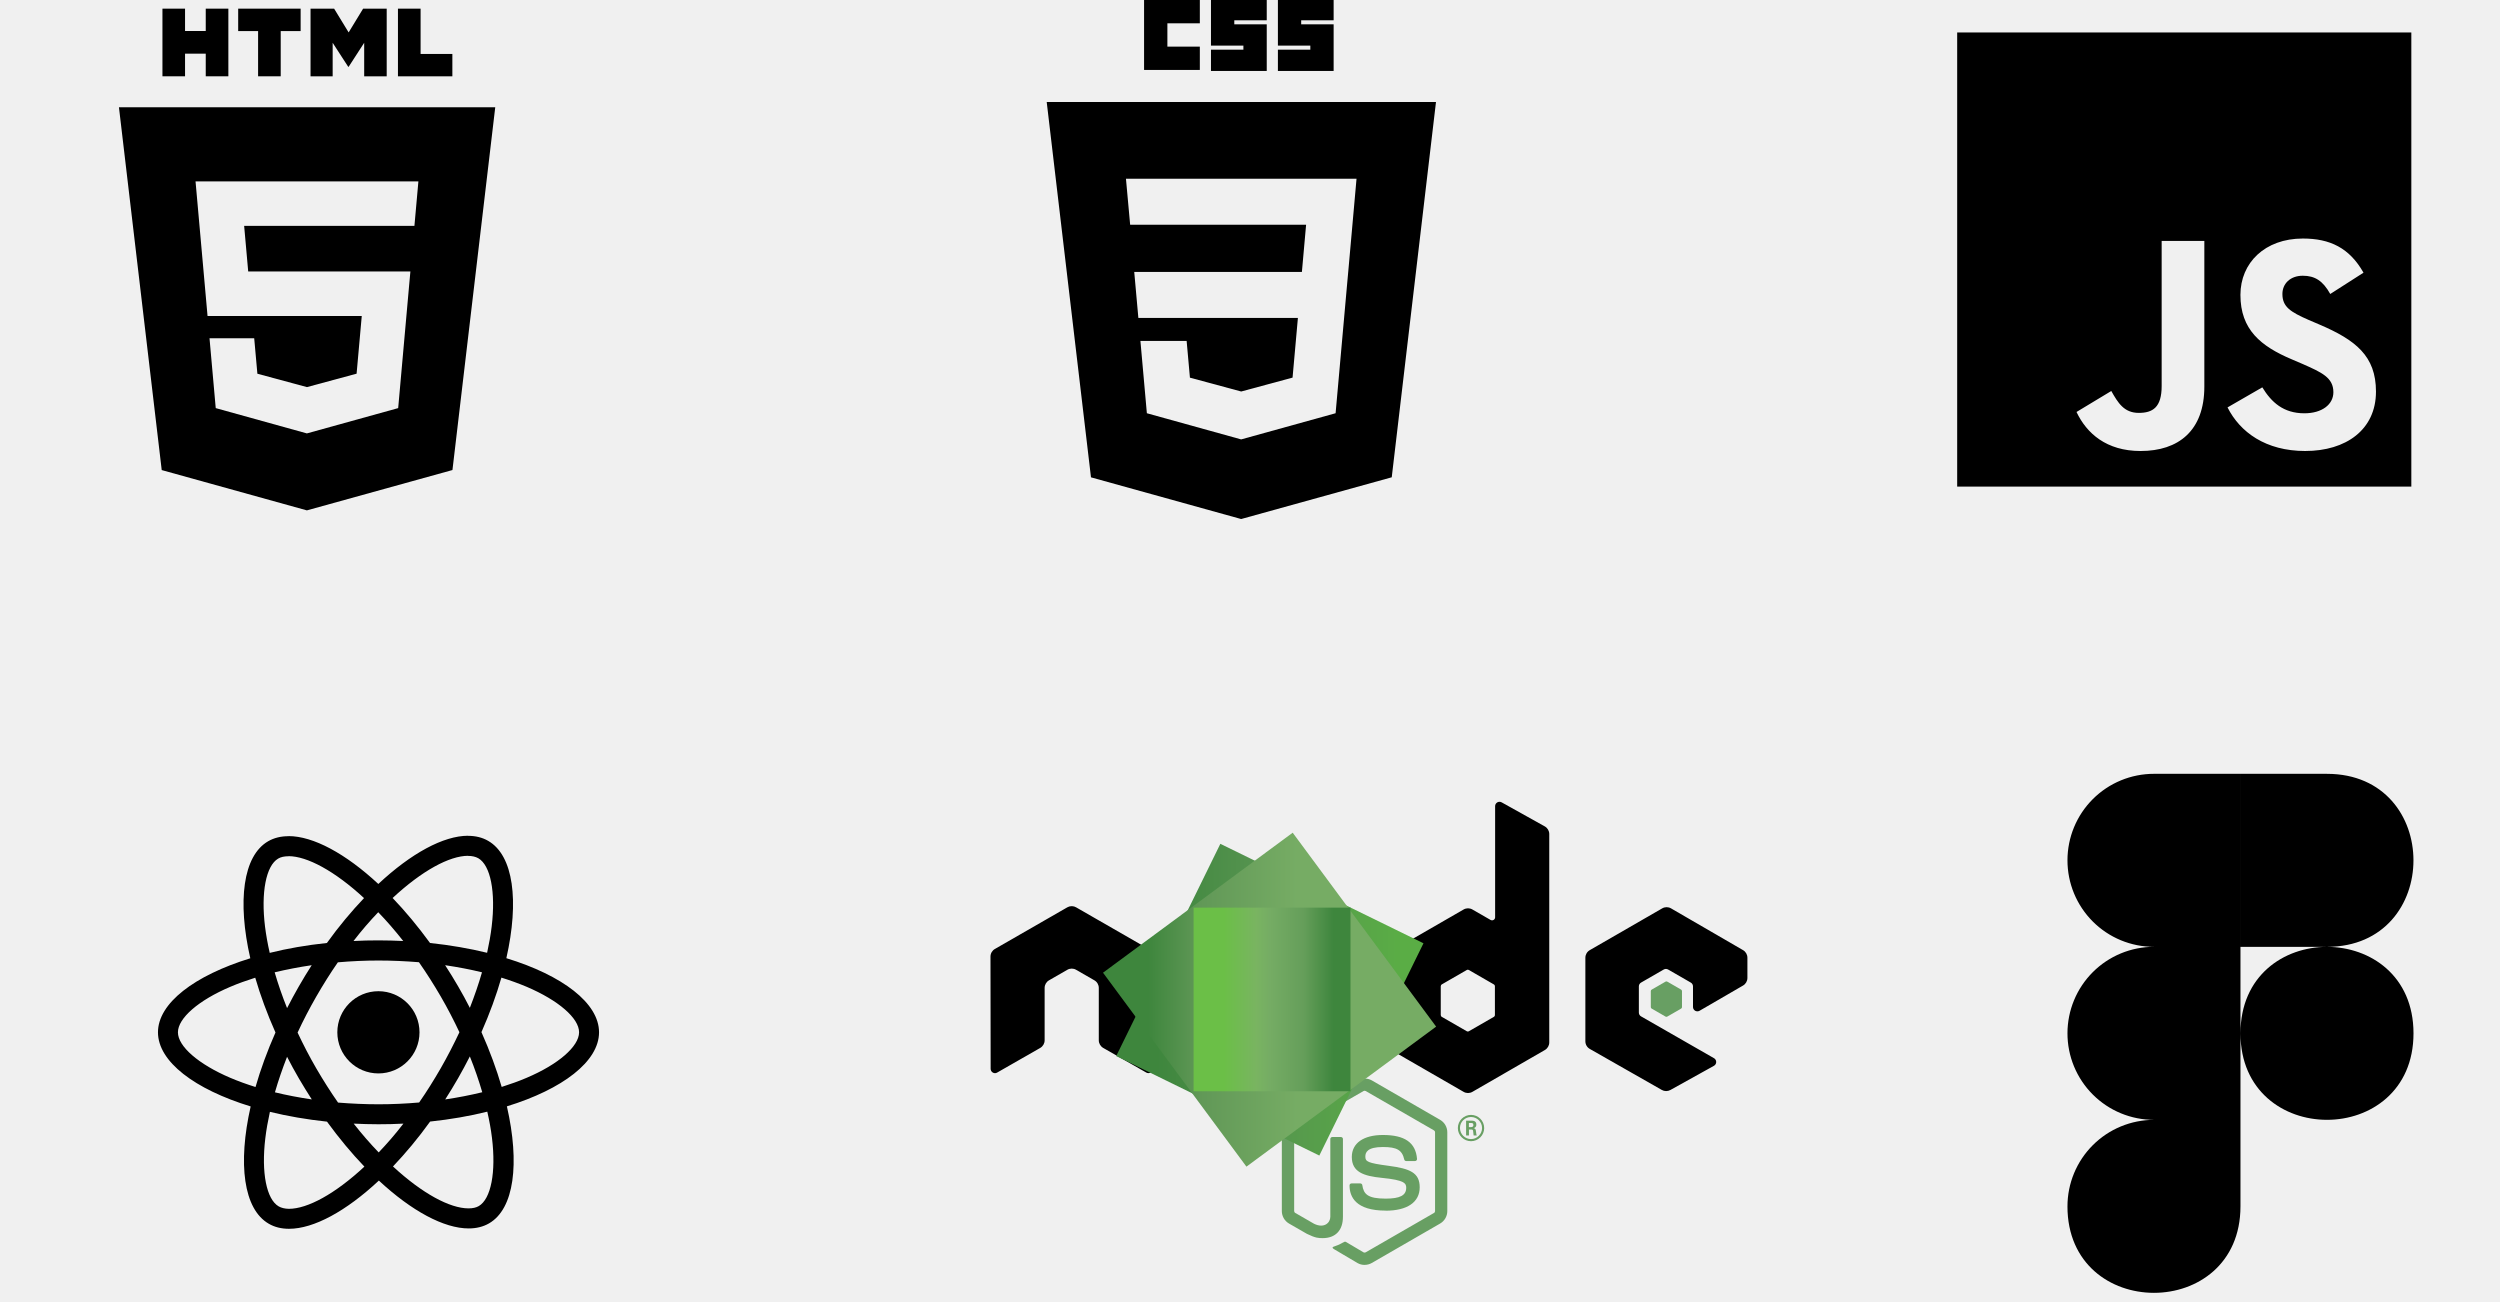
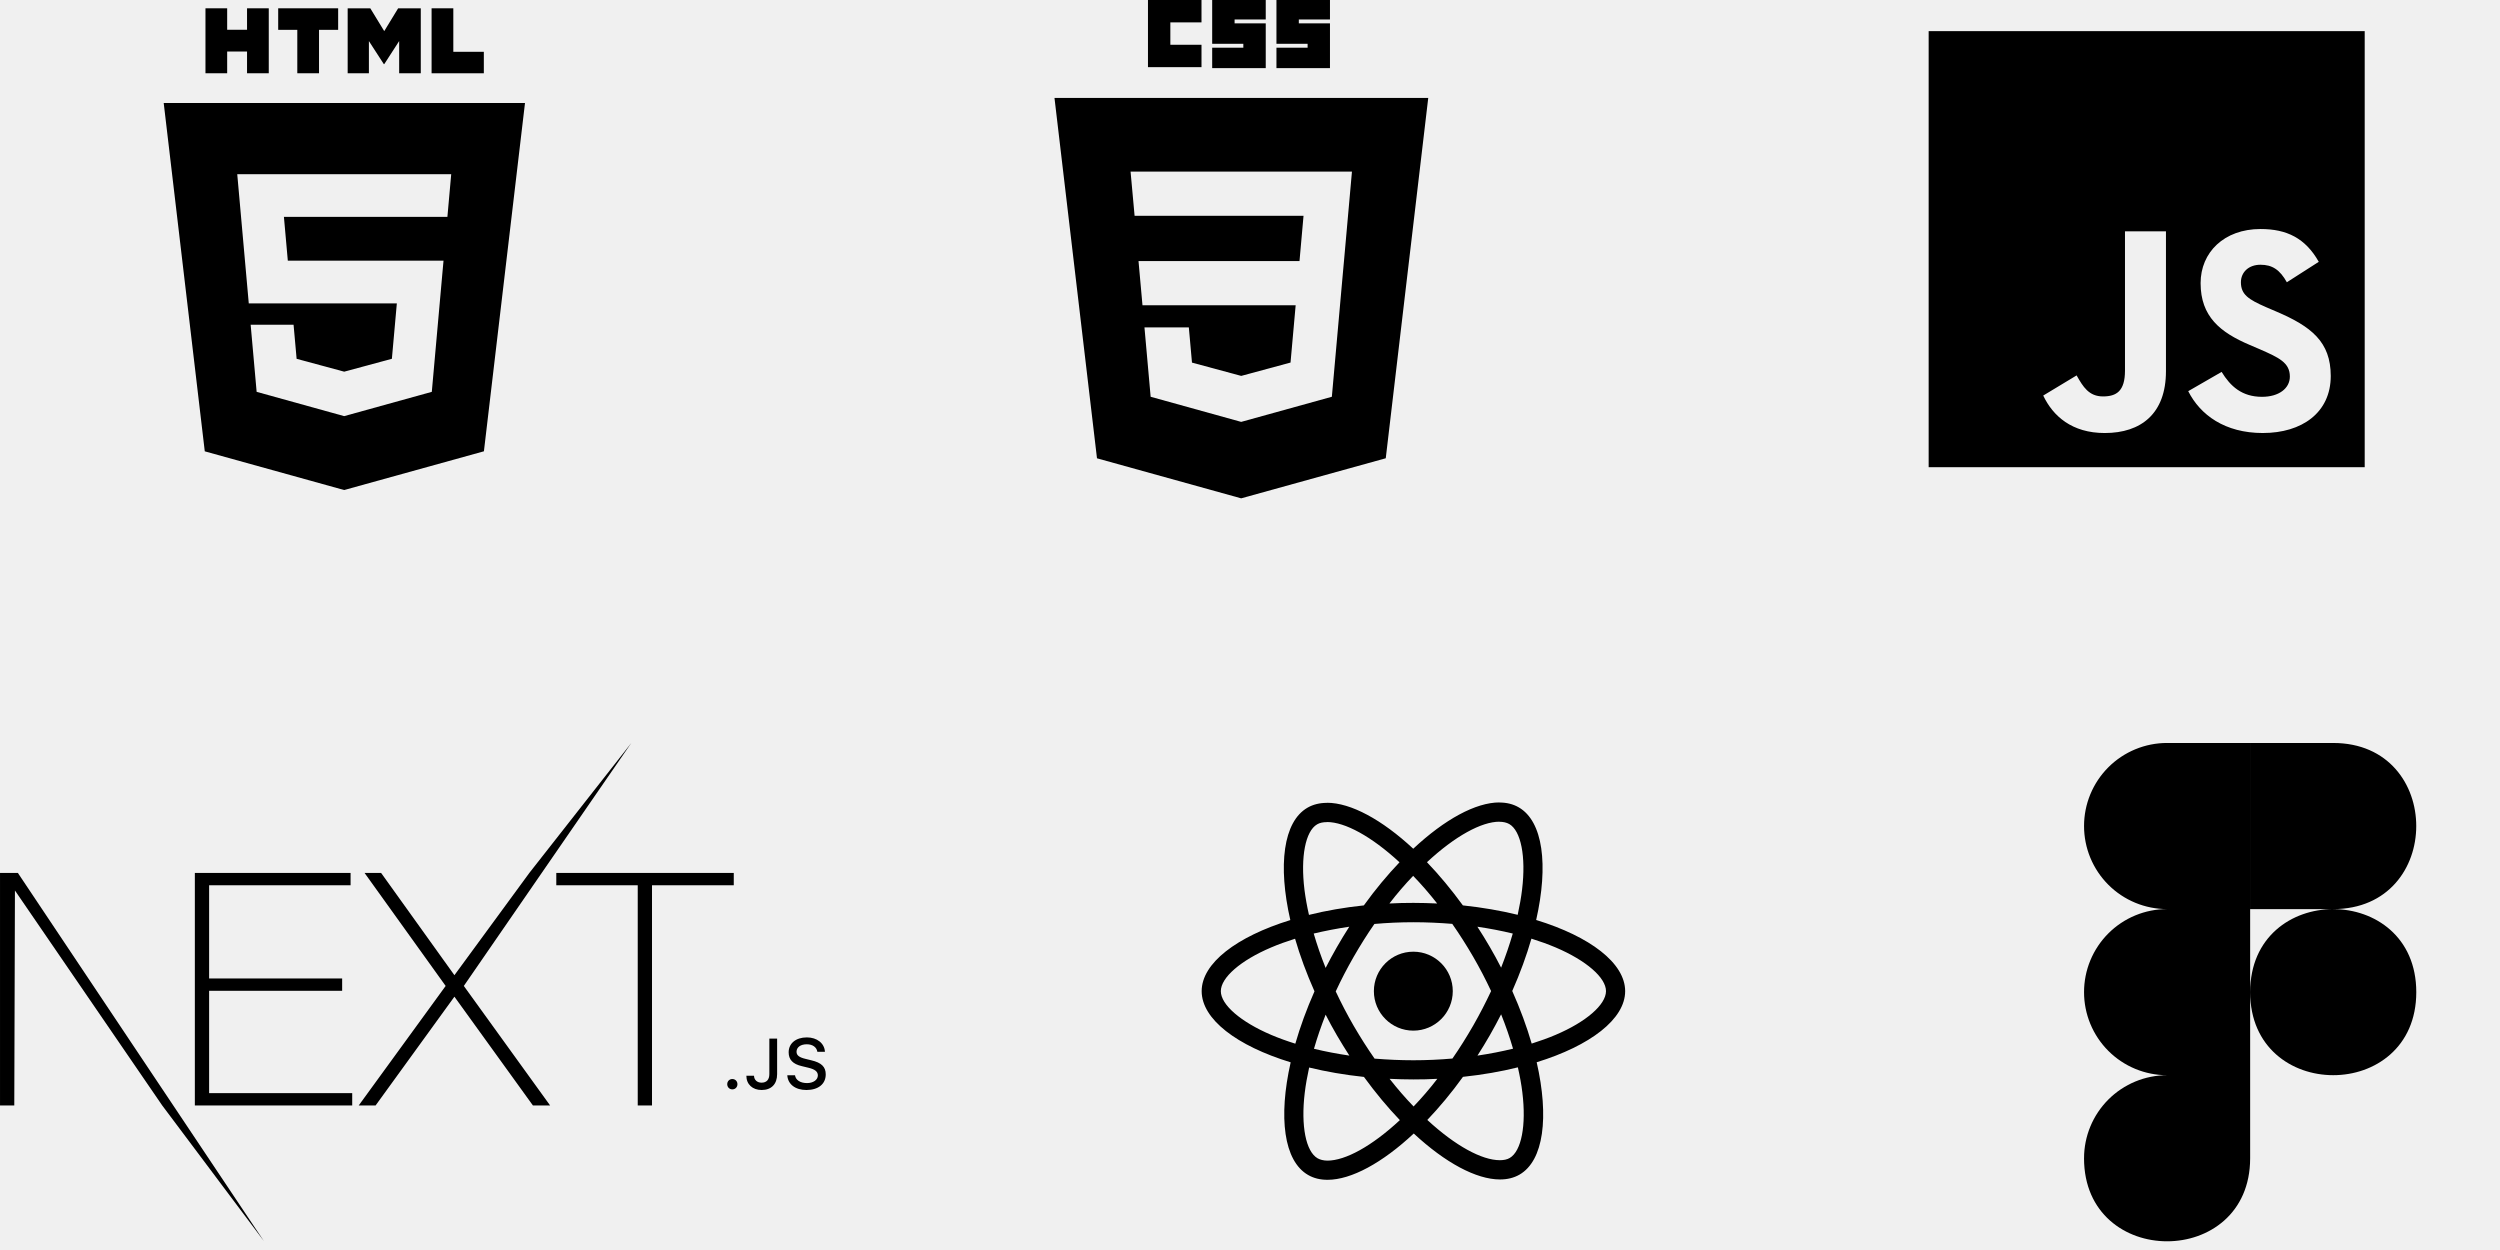
- <svg xmlns="http://www.w3.org/2000/svg" width="578" height="301" viewBox="0 0 578 301" fill="none">
-   <path d="M37.553 2H42.783V7.167H47.568V2H52.798V17.641H47.568V12.406H42.783V17.641H37.558V2H37.553Z" fill="black" />
-   <path d="M59.671 7.186H55.069V2H69.507V7.186H64.9V17.641H59.671V7.186Z" fill="black" />
-   <path d="M71.797 2H77.249L80.604 7.495L83.953 2H89.405V17.641H84.2V9.888L80.604 15.451H80.512L76.911 9.893V17.641H71.797V2Z" fill="black" />
-   <path d="M92.006 2H97.24V12.474H104.587V17.645H92.006V2Z" fill="black" />
-   <path fill-rule="evenodd" clip-rule="evenodd" d="M37.389 108.681L27.5 24.799H114.5L104.606 108.672L70.952 118L37.389 108.681ZM57.385 62.765L56.447 52.228H95.814L96.733 41.943H45.209L47.984 73.055H83.639L82.445 86.395L70.971 89.498H70.961L59.506 86.404L58.772 78.202H48.438L49.878 94.355L70.952 100.204L92.059 94.355L94.63 65.529L94.882 62.77H57.385V62.765Z" fill="black" />
+ <svg xmlns="http://www.w3.org/2000/svg" width="602" height="301" viewBox="0 0 602 301" fill="none">
+   <path d="M49.473 2H54.703V7.167H59.488V2H64.718V17.641H59.488V12.406H54.703V17.641H49.478V2H49.473Z" fill="black" />
+   <path d="M71.591 7.186H66.989V2H81.427V7.186H76.82V17.641H71.591V7.186Z" fill="black" />
+   <path d="M83.718 2H89.169L92.524 7.495L95.873 2H101.325V17.641H96.12V9.888L92.524 15.451H92.432L88.831 9.893V17.641H83.718V2Z" fill="black" />
+   <path d="M103.926 2H109.16V12.474H116.507V17.645H103.926V2Z" fill="black" />
+   <path fill-rule="evenodd" clip-rule="evenodd" d="M49.309 108.681L39.42 24.799H126.42L116.526 108.672L82.872 118L49.309 108.681ZM69.305 62.765L68.367 52.228H107.734L108.653 41.943H57.129L59.904 73.055H95.559L94.365 86.395L82.891 89.498H82.881L71.426 86.404L70.692 78.202H60.358L61.798 94.355L82.872 100.204L103.979 94.355L106.55 65.529L106.801 62.77H69.305V62.765Z" fill="black" />
  <g clip-path="url(#clip0_104_309)">
-     <path d="M264.51 0H277.4V5.39H269.9V10.78H277.4V16.17H264.51V0Z" fill="black" />
-     <path d="M279.975 0H292.87V4.69H285.37V5.625H292.87V16.405H279.975V11.485H287.475V10.545H279.975V0Z" fill="black" />
-     <path d="M295.45 0H308.335V4.69H300.835V5.625H308.335V16.405H295.45V11.485H302.95V10.545H295.45V0Z" fill="black" />
-     <path fill-rule="evenodd" clip-rule="evenodd" d="M286.955 120L252.235 110.36L242 23.585H332L321.77 110.35L286.955 120ZM262.235 62.865L263.19 73.505H300.075L298.84 87.305L286.97 90.515H286.96L275.11 87.315L274.35 78.83H263.665L265.155 95.54L286.955 101.59L308.79 95.54L311.45 65.72L311.71 62.865L313.63 41.32H260.32L261.29 51.965H301.97L301 62.865H262.235Z" fill="black" />
+     <path d="M276.43 0H289.32V5.39H281.82V10.78H289.32V16.17H276.43V0Z" fill="black" />
+     <path d="M291.895 0H304.79V4.69H297.29V5.625H304.79V16.405H291.895V11.485H299.395V10.545H291.895V0Z" fill="black" />
+     <path d="M307.37 0H320.255V4.69H312.755V5.625H320.255V16.405H307.37V11.485H314.87V10.545H307.37V0Z" fill="black" />
+     <path fill-rule="evenodd" clip-rule="evenodd" d="M298.875 120L264.155 110.36L253.92 23.585H343.92L333.69 110.35L298.875 120ZM274.155 62.865L275.11 73.505H311.995L310.76 87.305L298.89 90.515H298.88L287.03 87.315L286.27 78.83H275.585L277.075 95.54L298.875 101.59L320.71 95.54L323.37 65.72L323.63 62.865L325.55 41.32H272.24L273.21 51.965H313.89L312.92 62.865H274.155Z" fill="black" />
  </g>
-   <path d="M452.5 7.5V112.5H557.5V7.5H452.5ZM509.643 89.389C509.643 99.608 503.643 104.272 494.901 104.272C487.004 104.272 482.433 100.196 480.089 95.25L488.129 90.397C489.678 93.139 491.084 95.46 494.481 95.46C497.714 95.46 499.776 94.192 499.776 89.25V55.71H509.643V89.389ZM532.982 104.272C523.817 104.272 517.889 99.915 515.005 94.192L523.045 89.554C525.156 93 527.92 95.554 532.772 95.554C536.849 95.554 539.478 93.514 539.478 90.679C539.478 87.304 536.804 86.108 532.281 84.116L529.821 83.062C522.696 80.04 517.986 76.219 517.986 68.179C517.986 60.773 523.634 55.148 532.424 55.148C538.705 55.148 543.205 57.326 546.441 63.045L538.754 67.969C537.066 64.946 535.236 63.75 532.401 63.75C529.521 63.75 527.691 65.58 527.691 67.969C527.691 70.924 529.521 72.116 533.762 73.969L536.223 75.022C544.615 78.608 549.325 82.29 549.325 90.536C549.325 99.397 542.339 104.269 532.986 104.269L532.982 104.272Z" fill="black" />
-   <path d="M138.499 238.671C138.499 231.911 130.039 225.505 117.069 221.532C120.062 208.304 118.731 197.779 112.87 194.409C111.519 193.619 109.939 193.245 108.214 193.245V197.883C109.17 197.883 109.939 198.07 110.583 198.424C113.41 200.046 114.637 206.224 113.68 214.169C113.452 216.124 113.078 218.184 112.62 220.284C108.546 219.286 104.098 218.516 99.421 218.017C96.615 214.169 93.705 210.675 90.774 207.617C97.55 201.315 103.911 197.862 108.234 197.862V193.224C102.518 193.224 95.035 197.301 87.469 204.373C79.903 197.342 72.419 193.307 66.703 193.307V197.945C71.006 197.945 77.387 201.377 84.164 207.638C81.254 210.696 78.344 214.169 75.579 218.017C70.881 218.516 66.433 219.286 62.359 220.305C61.881 218.225 61.528 216.208 61.278 214.273C60.301 206.328 61.507 200.15 64.313 198.507C64.936 198.133 65.747 197.966 66.703 197.966V193.328C64.957 193.328 63.377 193.702 62.006 194.493C56.165 197.862 54.855 208.366 57.869 221.553C44.94 225.547 36.522 231.932 36.522 238.671C36.522 245.431 44.982 251.838 57.952 255.81C54.959 269.039 56.289 279.564 62.151 282.933C63.502 283.723 65.082 284.098 66.828 284.098C72.544 284.098 80.027 280.021 87.594 272.949C95.16 279.98 102.643 284.015 108.359 284.015C110.105 284.015 111.685 283.64 113.057 282.85C118.898 279.48 120.207 268.976 117.193 255.789C130.081 251.817 138.499 245.41 138.499 238.671ZM111.435 224.798C110.666 227.481 109.71 230.247 108.629 233.014C107.777 231.35 106.883 229.686 105.906 228.022C104.95 226.358 103.932 224.735 102.913 223.155C105.865 223.591 108.712 224.132 111.435 224.798ZM101.915 246.95C100.294 249.758 98.631 252.42 96.906 254.895C93.809 255.165 90.67 255.311 87.51 255.311C84.372 255.311 81.233 255.165 78.156 254.916C76.431 252.441 74.748 249.799 73.126 247.012C71.546 244.287 70.112 241.521 68.803 238.734C70.091 235.947 71.546 233.159 73.106 230.435C74.727 227.627 76.39 224.964 78.115 222.489C81.212 222.219 84.351 222.073 87.51 222.073C90.649 222.073 93.788 222.219 96.864 222.468C98.59 224.943 100.273 227.585 101.895 230.372C103.474 233.097 104.909 235.863 106.218 238.65C104.909 241.438 103.474 244.225 101.915 246.95ZM108.629 244.246C109.752 247.033 110.708 249.82 111.498 252.524C108.775 253.189 105.906 253.751 102.934 254.188C103.952 252.586 104.971 250.943 105.927 249.258C106.883 247.594 107.777 245.91 108.629 244.246ZM87.552 266.439C85.619 264.442 83.686 262.217 81.773 259.783C83.644 259.866 85.556 259.929 87.49 259.929C89.444 259.929 91.377 259.887 93.268 259.783C91.397 262.217 89.464 264.442 87.552 266.439ZM72.087 254.188C69.135 253.751 66.287 253.21 63.565 252.545C64.334 249.862 65.29 247.095 66.371 244.329C67.223 245.993 68.117 247.657 69.094 249.321C70.071 250.985 71.068 252.607 72.087 254.188ZM87.448 210.904C89.381 212.9 91.314 215.126 93.227 217.56C91.356 217.476 89.444 217.414 87.51 217.414C85.556 217.414 83.623 217.456 81.732 217.56C83.603 215.126 85.536 212.9 87.448 210.904ZM72.066 223.155C71.048 224.756 70.029 226.399 69.073 228.084C68.117 229.748 67.223 231.412 66.371 233.076C65.248 230.289 64.292 227.502 63.502 224.798C66.225 224.153 69.094 223.591 72.066 223.155ZM53.255 249.196C45.896 246.055 41.136 241.937 41.136 238.671C41.136 235.406 45.896 231.267 53.255 228.147C55.042 227.377 56.996 226.691 59.012 226.046C60.197 230.123 61.756 234.366 63.689 238.713C61.777 243.039 60.239 247.262 59.075 251.318C57.017 250.673 55.063 249.966 53.255 249.196ZM64.438 278.919C61.611 277.296 60.384 271.119 61.34 263.173C61.569 261.218 61.943 259.159 62.401 257.058C66.475 258.057 70.923 258.826 75.6 259.325C78.406 263.173 81.316 266.668 84.247 269.725C77.471 276.028 71.11 279.48 66.786 279.48C65.851 279.46 65.061 279.272 64.438 278.919ZM113.743 263.069C114.72 271.015 113.514 277.192 110.708 278.836C110.084 279.21 109.274 279.376 108.317 279.376C104.015 279.376 97.633 275.944 90.857 269.684C93.767 266.626 96.677 263.153 99.442 259.305C104.139 258.805 108.588 258.036 112.662 257.017C113.14 259.117 113.514 261.135 113.743 263.069ZM121.745 249.196C119.958 249.966 118.004 250.652 115.988 251.297C114.803 247.22 113.244 242.977 111.311 238.63C113.223 234.303 114.761 230.081 115.925 226.025C117.983 226.67 119.937 227.377 121.766 228.147C129.125 231.287 133.885 235.406 133.885 238.671C133.864 241.937 129.104 246.076 121.745 249.196Z" fill="black" />
-   <path d="M87.49 248.177C92.736 248.177 96.989 243.921 96.989 238.671C96.989 233.422 92.736 229.166 87.49 229.166C82.243 229.166 77.99 233.422 77.99 238.671C77.99 243.921 82.243 248.177 87.49 248.177Z" fill="black" />
+   <path d="M464.42 7.5V112.5H569.42V7.5H464.42ZM521.562 89.389C521.562 99.608 515.562 104.272 506.821 104.272C498.924 104.272 494.352 100.196 492.009 95.25L500.049 90.397C501.597 93.139 503.004 95.46 506.401 95.46C509.634 95.46 511.696 94.192 511.696 89.25V55.71H521.562V89.389ZM544.902 104.272C535.737 104.272 529.809 99.915 526.925 94.192L534.965 89.554C537.076 93 539.84 95.554 544.692 95.554C548.769 95.554 551.397 93.514 551.397 90.679C551.397 87.304 548.724 86.108 544.201 84.116L541.741 83.062C534.616 80.04 529.906 76.219 529.906 68.179C529.906 60.773 535.554 55.148 544.344 55.148C550.625 55.148 555.125 57.326 558.361 63.045L550.674 67.969C548.986 64.946 547.156 63.75 544.321 63.75C541.441 63.75 539.611 65.58 539.611 67.969C539.611 70.924 541.441 72.116 545.682 73.969L548.142 75.022C556.535 78.608 561.245 82.29 561.245 90.536C561.245 99.397 554.259 104.269 544.906 104.269L544.902 104.272Z" fill="black" />
  <g clip-path="url(#clip1_104_309)">
-     <path d="M315.496 292.449C314.918 292.449 314.345 292.298 313.838 292.006L308.562 288.886C307.774 288.445 308.159 288.29 308.419 288.2C309.469 287.832 309.683 287.749 310.804 287.113C310.922 287.046 311.076 287.07 311.197 287.141L315.25 289.544C315.397 289.623 315.604 289.623 315.74 289.544L331.544 280.43C331.69 280.347 331.785 280.177 331.785 280.003V261.784C331.785 261.602 331.69 261.44 331.541 261.349L315.743 252.243C315.597 252.156 315.403 252.156 315.257 252.243L299.462 261.349C299.309 261.436 299.212 261.606 299.212 261.78V279.999C299.212 280.173 299.307 280.339 299.457 280.422L303.785 282.92C306.135 284.094 307.571 282.71 307.571 281.319V263.337C307.571 263.08 307.772 262.882 308.03 262.882H310.031C310.28 262.882 310.486 263.08 310.486 263.337V281.327C310.486 284.457 308.777 286.255 305.806 286.255C304.892 286.255 304.172 286.255 302.163 285.267L298.017 282.88C296.992 282.287 296.359 281.181 296.359 279.999V261.78C296.359 260.594 296.992 259.487 298.017 258.902L313.837 249.785C314.838 249.22 316.167 249.22 317.16 249.785L332.96 258.906C333.981 259.495 334.617 260.598 334.617 261.784V280.003C334.617 281.185 333.981 282.287 332.96 282.88L317.16 291.998C316.653 292.29 316.08 292.441 315.494 292.441" fill="#689F63" />
-     <path d="M320.378 279.894C313.463 279.894 312.013 276.723 312.013 274.063C312.013 273.81 312.217 273.609 312.47 273.609H314.512C314.737 273.609 314.927 273.773 314.963 273.995C315.271 276.073 316.189 277.122 320.37 277.122C323.701 277.122 325.118 276.37 325.118 274.605C325.118 273.59 324.714 272.835 319.54 272.329C315.212 271.902 312.538 270.949 312.538 267.491C312.538 264.306 315.228 262.409 319.734 262.409C324.793 262.409 327.301 264.164 327.618 267.934C327.63 268.064 327.582 268.191 327.495 268.286C327.408 268.377 327.286 268.432 327.159 268.432H325.106C324.892 268.432 324.706 268.282 324.663 268.076C324.168 265.891 322.974 265.191 319.726 265.191C316.09 265.191 315.667 266.456 315.667 267.404C315.667 268.554 316.165 268.89 321.071 269.539C325.929 270.183 328.235 271.092 328.235 274.502C328.235 277.941 325.363 279.913 320.355 279.913L320.378 279.894ZM339.604 260.591H340.134C340.57 260.591 340.653 260.286 340.653 260.109C340.653 259.642 340.332 259.642 340.154 259.642H339.608L339.604 260.591ZM338.96 259.097H340.134C340.538 259.097 341.329 259.097 341.329 259.998C341.329 260.626 340.926 260.757 340.684 260.836C341.155 260.867 341.187 261.176 341.25 261.61C341.282 261.883 341.333 262.353 341.428 262.512H340.704C340.684 262.353 340.574 261.484 340.574 261.437C340.526 261.243 340.459 261.148 340.218 261.148H339.62V262.515H338.96V259.097ZM337.547 260.796C337.547 262.211 338.691 263.357 340.095 263.357C341.511 263.357 342.654 262.187 342.654 260.796C342.654 259.377 341.495 258.251 340.091 258.251C338.706 258.251 337.543 259.362 337.543 260.792L337.547 260.796ZM343.145 260.804C343.145 262.48 341.772 263.847 340.099 263.847C338.437 263.847 337.053 262.496 337.053 260.804C337.053 259.081 338.469 257.761 340.099 257.761C341.741 257.761 343.141 259.085 343.141 260.804" fill="#689F63" />
-     <path fill-rule="evenodd" clip-rule="evenodd" d="M266.556 221.16C266.556 220.432 266.173 219.764 265.544 219.403L248.788 209.771C248.506 209.605 248.189 209.518 247.868 209.507H247.694C247.373 209.518 247.056 209.605 246.769 209.771L230.014 219.403C229.389 219.766 229 220.434 229 221.162L229.037 247.104C229.037 247.463 229.223 247.799 229.539 247.977C229.848 248.167 230.235 248.167 230.544 247.977L240.505 242.278C241.134 241.904 241.518 241.243 241.518 240.523V228.404C241.518 227.681 241.902 227.013 242.529 226.653L246.769 224.213C247.084 224.031 247.43 223.941 247.782 223.941C248.129 223.941 248.482 224.03 248.788 224.213L253.027 226.652C253.655 227.012 254.04 227.679 254.04 228.403V240.521C254.04 241.241 254.429 241.905 255.055 242.276L265.009 247.971C265.322 248.157 265.711 248.157 266.022 247.971C266.329 247.793 266.524 247.457 266.524 247.098L266.556 221.16ZM345.623 234.667C345.623 234.847 345.527 235.014 345.37 235.104L339.615 238.418C339.459 238.508 339.266 238.508 339.11 238.418L333.354 235.104C333.195 235.014 333.101 234.847 333.101 234.667V228.028C333.101 227.847 333.195 227.681 333.35 227.59L339.102 224.27C339.26 224.179 339.454 224.179 339.612 224.27L345.368 227.59C345.526 227.681 345.621 227.847 345.621 228.028L345.623 234.667ZM347.178 185.501C346.864 185.326 346.482 185.331 346.171 185.511C345.863 185.693 345.672 186.025 345.672 186.385V212.074C345.672 212.327 345.538 212.56 345.319 212.686C345.101 212.813 344.83 212.813 344.61 212.686L340.413 210.271C339.788 209.91 339.018 209.91 338.391 210.271L321.629 219.936C321.003 220.295 320.617 220.963 320.617 221.682V241.017C320.617 241.74 321.003 242.404 321.629 242.767L338.391 252.438C339.017 252.798 339.787 252.798 340.415 252.438L357.176 242.763C357.802 242.4 358.189 241.736 358.189 241.013V192.827C358.189 192.094 357.79 191.419 357.149 191.061L347.178 185.501ZM402.994 227.854C403.616 227.493 404 226.825 404 226.106V221.42C404 220.7 403.616 220.034 402.992 219.672L386.337 210.012C385.708 209.649 384.937 209.649 384.308 210.012L367.551 219.676C366.922 220.039 366.538 220.703 366.538 221.426V240.753C366.538 241.48 366.929 242.152 367.558 242.511L384.209 251.993C384.822 252.344 385.574 252.348 386.195 252.004L396.267 246.412C396.583 246.234 396.785 245.898 396.785 245.535C396.785 245.171 396.591 244.831 396.275 244.653L379.414 234.986C379.098 234.808 378.904 234.472 378.904 234.113V228.05C378.904 227.688 379.094 227.355 379.411 227.174L384.656 224.151C384.969 223.969 385.352 223.969 385.665 224.151L390.914 227.174C391.227 227.352 391.421 227.688 391.421 228.048V232.814C391.421 233.174 391.615 233.51 391.927 233.692C392.24 233.869 392.627 233.869 392.94 233.688L402.994 227.854Z" fill="black" />
-     <path fill-rule="evenodd" clip-rule="evenodd" d="M385.078 226.949C385.196 226.879 385.345 226.879 385.465 226.949L388.681 228.803C388.802 228.873 388.875 229.001 388.875 229.139V232.85C388.875 232.988 388.802 233.116 388.681 233.186L385.465 235.04C385.345 235.11 385.196 235.11 385.078 235.04L381.863 233.186C381.741 233.116 381.666 232.988 381.666 232.85V229.139C381.666 229.001 381.737 228.873 381.859 228.803L385.078 226.949Z" fill="#689F63" />
-     <path d="M329.108 218.087L282.145 195.09L258.065 244.166L305.027 267.164L329.108 218.087Z" fill="url(#paint0_linear_104_309)" />
-     <path d="M255.016 224.889L288.177 269.728L332.033 237.357L298.87 192.52L255.016 224.889Z" fill="url(#paint1_linear_104_309)" />
-     <path d="M275.963 209.844V252.302H312.232V209.844H275.963Z" fill="url(#paint2_linear_104_309)" />
+     <path d="M46.919 210.196H84.421V213.177H50.357V235.611H82.39V238.592H50.357V263.222H84.812V266.202H46.919V210.196ZM87.781 210.196H91.766L109.423 234.827L127.47 210.196L152.018 178.91L111.688 237.415L132.471 266.202H128.33L109.423 240.004L90.437 266.202H86.374L107.313 237.415L87.781 210.196H87.781ZM133.955 213.177V210.196H176.692V213.177H157.003V266.202H153.566V213.177H133.955V213.177ZM0.003 210.196H4.3L63.554 298.865L39.067 266.202L3.596 214.432L3.44 266.203H0.003V210.196ZM176.346 262.322C175.643 262.322 175.117 261.778 175.117 261.074C175.117 260.371 175.643 259.827 176.346 259.827C177.056 259.827 177.575 260.371 177.575 261.074C177.575 261.778 177.056 262.322 176.346 262.322ZM179.724 259.04H181.563C181.588 260.036 182.316 260.706 183.386 260.706C184.582 260.706 185.259 259.986 185.259 258.638V250.098H187.132V258.646C187.132 261.074 185.727 262.473 183.402 262.473C181.22 262.473 179.724 261.116 179.724 259.04V259.04ZM189.582 258.931H191.438C191.597 260.078 192.717 260.806 194.331 260.806C195.836 260.806 196.94 260.028 196.94 258.956C196.94 258.035 196.237 257.483 194.64 257.106L193.085 256.729C190.902 256.218 189.908 255.164 189.908 253.389C189.908 251.237 191.663 249.806 194.297 249.806C196.747 249.806 198.536 251.237 198.645 253.272H196.822C196.647 252.158 195.677 251.463 194.272 251.463C192.792 251.463 191.806 252.175 191.806 253.263C191.806 254.125 192.441 254.62 194.013 254.988L195.342 255.314C197.817 255.892 198.837 256.897 198.837 258.714C198.837 261.024 197.048 262.473 194.189 262.473C191.513 262.473 189.715 261.091 189.582 258.931V258.931Z" fill="black" />
  </g>
+   <path d="M391.339 238.671C391.339 231.911 382.879 225.505 369.909 221.532C372.902 208.304 371.571 197.779 365.71 194.409C364.359 193.619 362.779 193.245 361.054 193.245V197.883C362.01 197.883 362.779 198.07 363.423 198.424C366.25 200.046 367.477 206.224 366.52 214.169C366.292 216.124 365.918 218.184 365.46 220.284C361.386 219.286 356.938 218.516 352.261 218.017C349.455 214.169 346.545 210.675 343.614 207.617C350.39 201.315 356.751 197.862 361.074 197.862V193.224C355.358 193.224 347.875 197.301 340.309 204.373C332.743 197.342 325.26 193.307 319.543 193.307V197.945C323.846 197.945 330.227 201.377 337.004 207.638C334.094 210.696 331.184 214.169 328.419 218.017C323.721 218.516 319.273 219.286 315.199 220.305C314.721 218.225 314.367 216.208 314.118 214.273C313.141 206.328 314.347 200.15 317.153 198.507C317.776 198.133 318.587 197.966 319.543 197.966V193.328C317.797 193.328 316.217 193.702 314.846 194.493C309.005 197.862 307.695 208.366 310.709 221.553C297.78 225.547 289.362 231.932 289.362 238.671C289.362 245.431 297.822 251.838 310.792 255.81C307.799 269.039 309.129 279.564 314.991 282.933C316.342 283.723 317.922 284.098 319.668 284.098C325.384 284.098 332.867 280.021 340.434 272.949C348 279.98 355.483 284.015 361.199 284.015C362.945 284.015 364.525 283.64 365.897 282.85C371.738 279.48 373.047 268.976 370.033 255.789C382.921 251.817 391.339 245.41 391.339 238.671ZM364.275 224.798C363.506 227.481 362.55 230.247 361.469 233.014C360.617 231.35 359.723 229.686 358.746 228.022C357.79 226.358 356.772 224.735 355.753 223.155C358.705 223.591 361.552 224.132 364.275 224.798ZM354.755 246.95C353.134 249.758 351.471 252.42 349.746 254.895C346.649 255.165 343.51 255.311 340.35 255.311C337.212 255.311 334.073 255.165 330.997 254.916C329.271 252.441 327.588 249.799 325.966 247.012C324.386 244.287 322.952 241.521 321.643 238.734C322.931 235.947 324.386 233.159 325.945 230.435C327.567 227.627 329.23 224.964 330.955 222.489C334.052 222.219 337.191 222.073 340.35 222.073C343.489 222.073 346.628 222.219 349.704 222.468C351.429 224.943 353.113 227.585 354.734 230.372C356.314 233.097 357.749 235.863 359.058 238.65C357.749 241.438 356.314 244.225 354.755 246.95ZM361.469 244.246C362.592 247.033 363.548 249.82 364.338 252.524C361.615 253.189 358.746 253.751 355.774 254.188C356.792 252.586 357.811 250.943 358.767 249.258C359.723 247.594 360.617 245.91 361.469 244.246ZM340.392 266.439C338.459 264.442 336.526 262.217 334.613 259.783C336.484 259.866 338.396 259.929 340.33 259.929C342.283 259.929 344.217 259.887 346.108 259.783C344.237 262.217 342.304 264.442 340.392 266.439ZM324.927 254.188C321.975 253.751 319.128 253.21 316.405 252.545C317.174 249.862 318.13 247.095 319.211 244.329C320.063 245.993 320.957 247.657 321.934 249.321C322.911 250.985 323.908 252.607 324.927 254.188ZM340.288 210.904C342.221 212.9 344.154 215.126 346.067 217.56C344.196 217.476 342.283 217.414 340.35 217.414C338.396 217.414 336.463 217.456 334.572 217.56C336.443 215.126 338.376 212.9 340.288 210.904ZM324.906 223.155C323.888 224.756 322.869 226.399 321.913 228.084C320.957 229.748 320.063 231.412 319.211 233.076C318.088 230.289 317.132 227.502 316.342 224.798C319.065 224.153 321.934 223.591 324.906 223.155ZM306.095 249.196C298.736 246.055 293.976 241.937 293.976 238.671C293.976 235.406 298.736 231.267 306.095 228.147C307.882 227.377 309.836 226.691 311.852 226.046C313.037 230.123 314.596 234.366 316.529 238.713C314.617 243.039 313.079 247.262 311.915 251.318C309.857 250.673 307.903 249.966 306.095 249.196ZM317.278 278.919C314.451 277.296 313.224 271.119 314.18 263.173C314.409 261.218 314.783 259.159 315.241 257.058C319.315 258.057 323.763 258.826 328.44 259.325C331.246 263.173 334.156 266.668 337.087 269.725C330.311 276.028 323.95 279.48 319.626 279.48C318.691 279.46 317.901 279.272 317.278 278.919ZM366.583 263.069C367.56 271.015 366.354 277.192 363.548 278.836C362.924 279.21 362.114 279.376 361.157 279.376C356.855 279.376 350.473 275.944 343.697 269.684C346.607 266.626 349.517 263.153 352.282 259.305C356.979 258.805 361.428 258.036 365.502 257.017C365.98 259.117 366.354 261.135 366.583 263.069ZM374.585 249.196C372.798 249.966 370.844 250.652 368.828 251.297C367.643 247.22 366.084 242.977 364.151 238.63C366.063 234.303 367.601 230.081 368.765 226.025C370.823 226.67 372.777 227.377 374.606 228.147C381.965 231.287 386.725 235.406 386.725 238.671C386.704 241.937 381.944 246.076 374.585 249.196Z" fill="black" />
+   <path d="M340.33 248.177C345.576 248.177 349.829 243.921 349.829 238.671C349.829 233.422 345.576 229.166 340.33 229.166C335.083 229.166 330.83 233.422 330.83 238.671C330.83 243.921 335.083 248.177 340.33 248.177Z" fill="black" />
  <g clip-path="url(#clip2_104_309)">
-     <path d="M518 238.91C518 212.252 558.001 212.252 558.001 238.91C558.001 265.569 518 265.569 518 238.91ZM477.999 278.912C477.997 276.285 478.514 273.684 479.518 271.257C480.523 268.83 481.996 266.625 483.853 264.767C485.71 262.91 487.916 261.437 490.343 260.432C492.77 259.428 495.371 258.912 497.997 258.913H517.996V278.912C517.996 305.57 477.995 305.57 477.995 278.912H477.999ZM518 178.91V218.912H537.999C564.657 218.912 564.657 178.91 537.999 178.91H518ZM477.999 198.909C477.997 201.536 478.514 204.137 479.518 206.564C480.523 208.991 481.996 211.196 483.853 213.054C485.71 214.911 487.916 216.384 490.343 217.389C492.77 218.393 495.371 218.909 497.997 218.908H517.996V178.907H497.997C495.371 178.905 492.77 179.422 490.343 180.426C487.916 181.431 485.71 182.904 483.853 184.761C481.996 186.618 480.523 188.824 479.518 191.251C478.514 193.678 477.997 196.279 477.999 198.905V198.909ZM477.999 238.91C477.997 241.537 478.514 244.138 479.518 246.565C480.523 248.992 481.996 251.198 483.853 253.055C485.71 254.912 487.916 256.385 490.343 257.39C492.77 258.394 495.371 258.911 497.997 258.909H517.996V218.908H497.997C495.371 218.907 492.77 219.423 490.343 220.427C487.916 221.432 485.71 222.905 483.853 224.762C481.996 226.62 480.523 228.825 479.518 231.252C478.514 233.679 477.997 236.28 477.999 238.907V238.91Z" fill="black" />
+     <path d="M541.84 238.91C541.84 212.252 581.841 212.252 581.841 238.91C581.841 265.569 541.84 265.569 541.84 238.91ZM501.839 278.912C501.837 276.285 502.354 273.684 503.358 271.257C504.363 268.83 505.836 266.625 507.693 264.767C509.55 262.91 511.756 261.437 514.183 260.432C516.61 259.428 519.211 258.912 521.837 258.913H541.836V278.912C541.836 305.57 501.835 305.57 501.835 278.912H501.839ZM541.84 178.91V218.912H561.839C588.497 218.912 588.497 178.91 561.839 178.91H541.84ZM501.839 198.909C501.837 201.536 502.354 204.137 503.358 206.564C504.363 208.991 505.836 211.196 507.693 213.054C509.55 214.911 511.756 216.384 514.183 217.389C516.61 218.393 519.211 218.909 521.837 218.908H541.836V178.907H521.837C519.211 178.905 516.61 179.422 514.183 180.426C511.756 181.431 509.55 182.904 507.693 184.761C505.836 186.618 504.363 188.824 503.358 191.251C502.354 193.678 501.837 196.279 501.839 198.905V198.909ZM501.839 238.91C501.837 241.537 502.354 244.138 503.358 246.565C504.363 248.992 505.836 251.198 507.693 253.055C509.55 254.912 511.756 256.385 514.183 257.39C516.61 258.394 519.211 258.911 521.837 258.909H541.836V218.908H521.837C519.211 218.907 516.61 219.423 514.183 220.427C511.756 221.432 509.55 222.905 507.693 224.762C505.836 226.62 504.363 228.825 503.358 231.252C502.354 233.679 501.837 236.28 501.839 238.907V238.91Z" fill="black" />
  </g>
  <defs>
-     <linearGradient id="paint0_linear_104_309" x1="233.342" y1="195.09" x2="346.94" y2="195.09" gradientUnits="userSpaceOnUse">
-       <stop offset="0.3" stop-color="#3E863D" />
-       <stop offset="0.5" stop-color="#55934F" />
-       <stop offset="0.8" stop-color="#5AAD45" />
-     </linearGradient>
-     <linearGradient id="paint1_linear_104_309" x1="219.897" y1="192.52" x2="299.84" y2="192.52" gradientUnits="userSpaceOnUse">
-       <stop offset="0.57" stop-color="#3E863D" />
-       <stop offset="0.72" stop-color="#619857" />
-       <stop offset="1" stop-color="#76AC64" />
-     </linearGradient>
-     <linearGradient id="paint2_linear_104_309" x1="277.523" y1="209.844" x2="311.652" y2="209.844" gradientUnits="userSpaceOnUse">
-       <stop offset="0.16" stop-color="#6BBF47" />
-       <stop offset="0.38" stop-color="#79B461" />
-       <stop offset="0.47" stop-color="#75AC64" />
-       <stop offset="0.7" stop-color="#659E5A" />
-       <stop offset="0.9" stop-color="#3E863D" />
-     </linearGradient>
    <clipPath id="clip0_104_309">
-       <rect width="120" height="120" fill="white" transform="translate(227)" />
+       <rect width="120" height="120" fill="white" transform="translate(238.92)" />
    </clipPath>
    <clipPath id="clip1_104_309">
-       <rect width="175" height="107.076" fill="white" transform="translate(229 185.372)" />
+       <rect width="198.84" height="120" fill="white" transform="translate(0 178.91)" />
    </clipPath>
    <clipPath id="clip2_104_309">
-       <rect width="120" height="120" fill="white" transform="translate(458 178.91)" />
+       <rect width="120" height="120" fill="white" transform="translate(481.84 178.91)" />
    </clipPath>
  </defs>
</svg>
